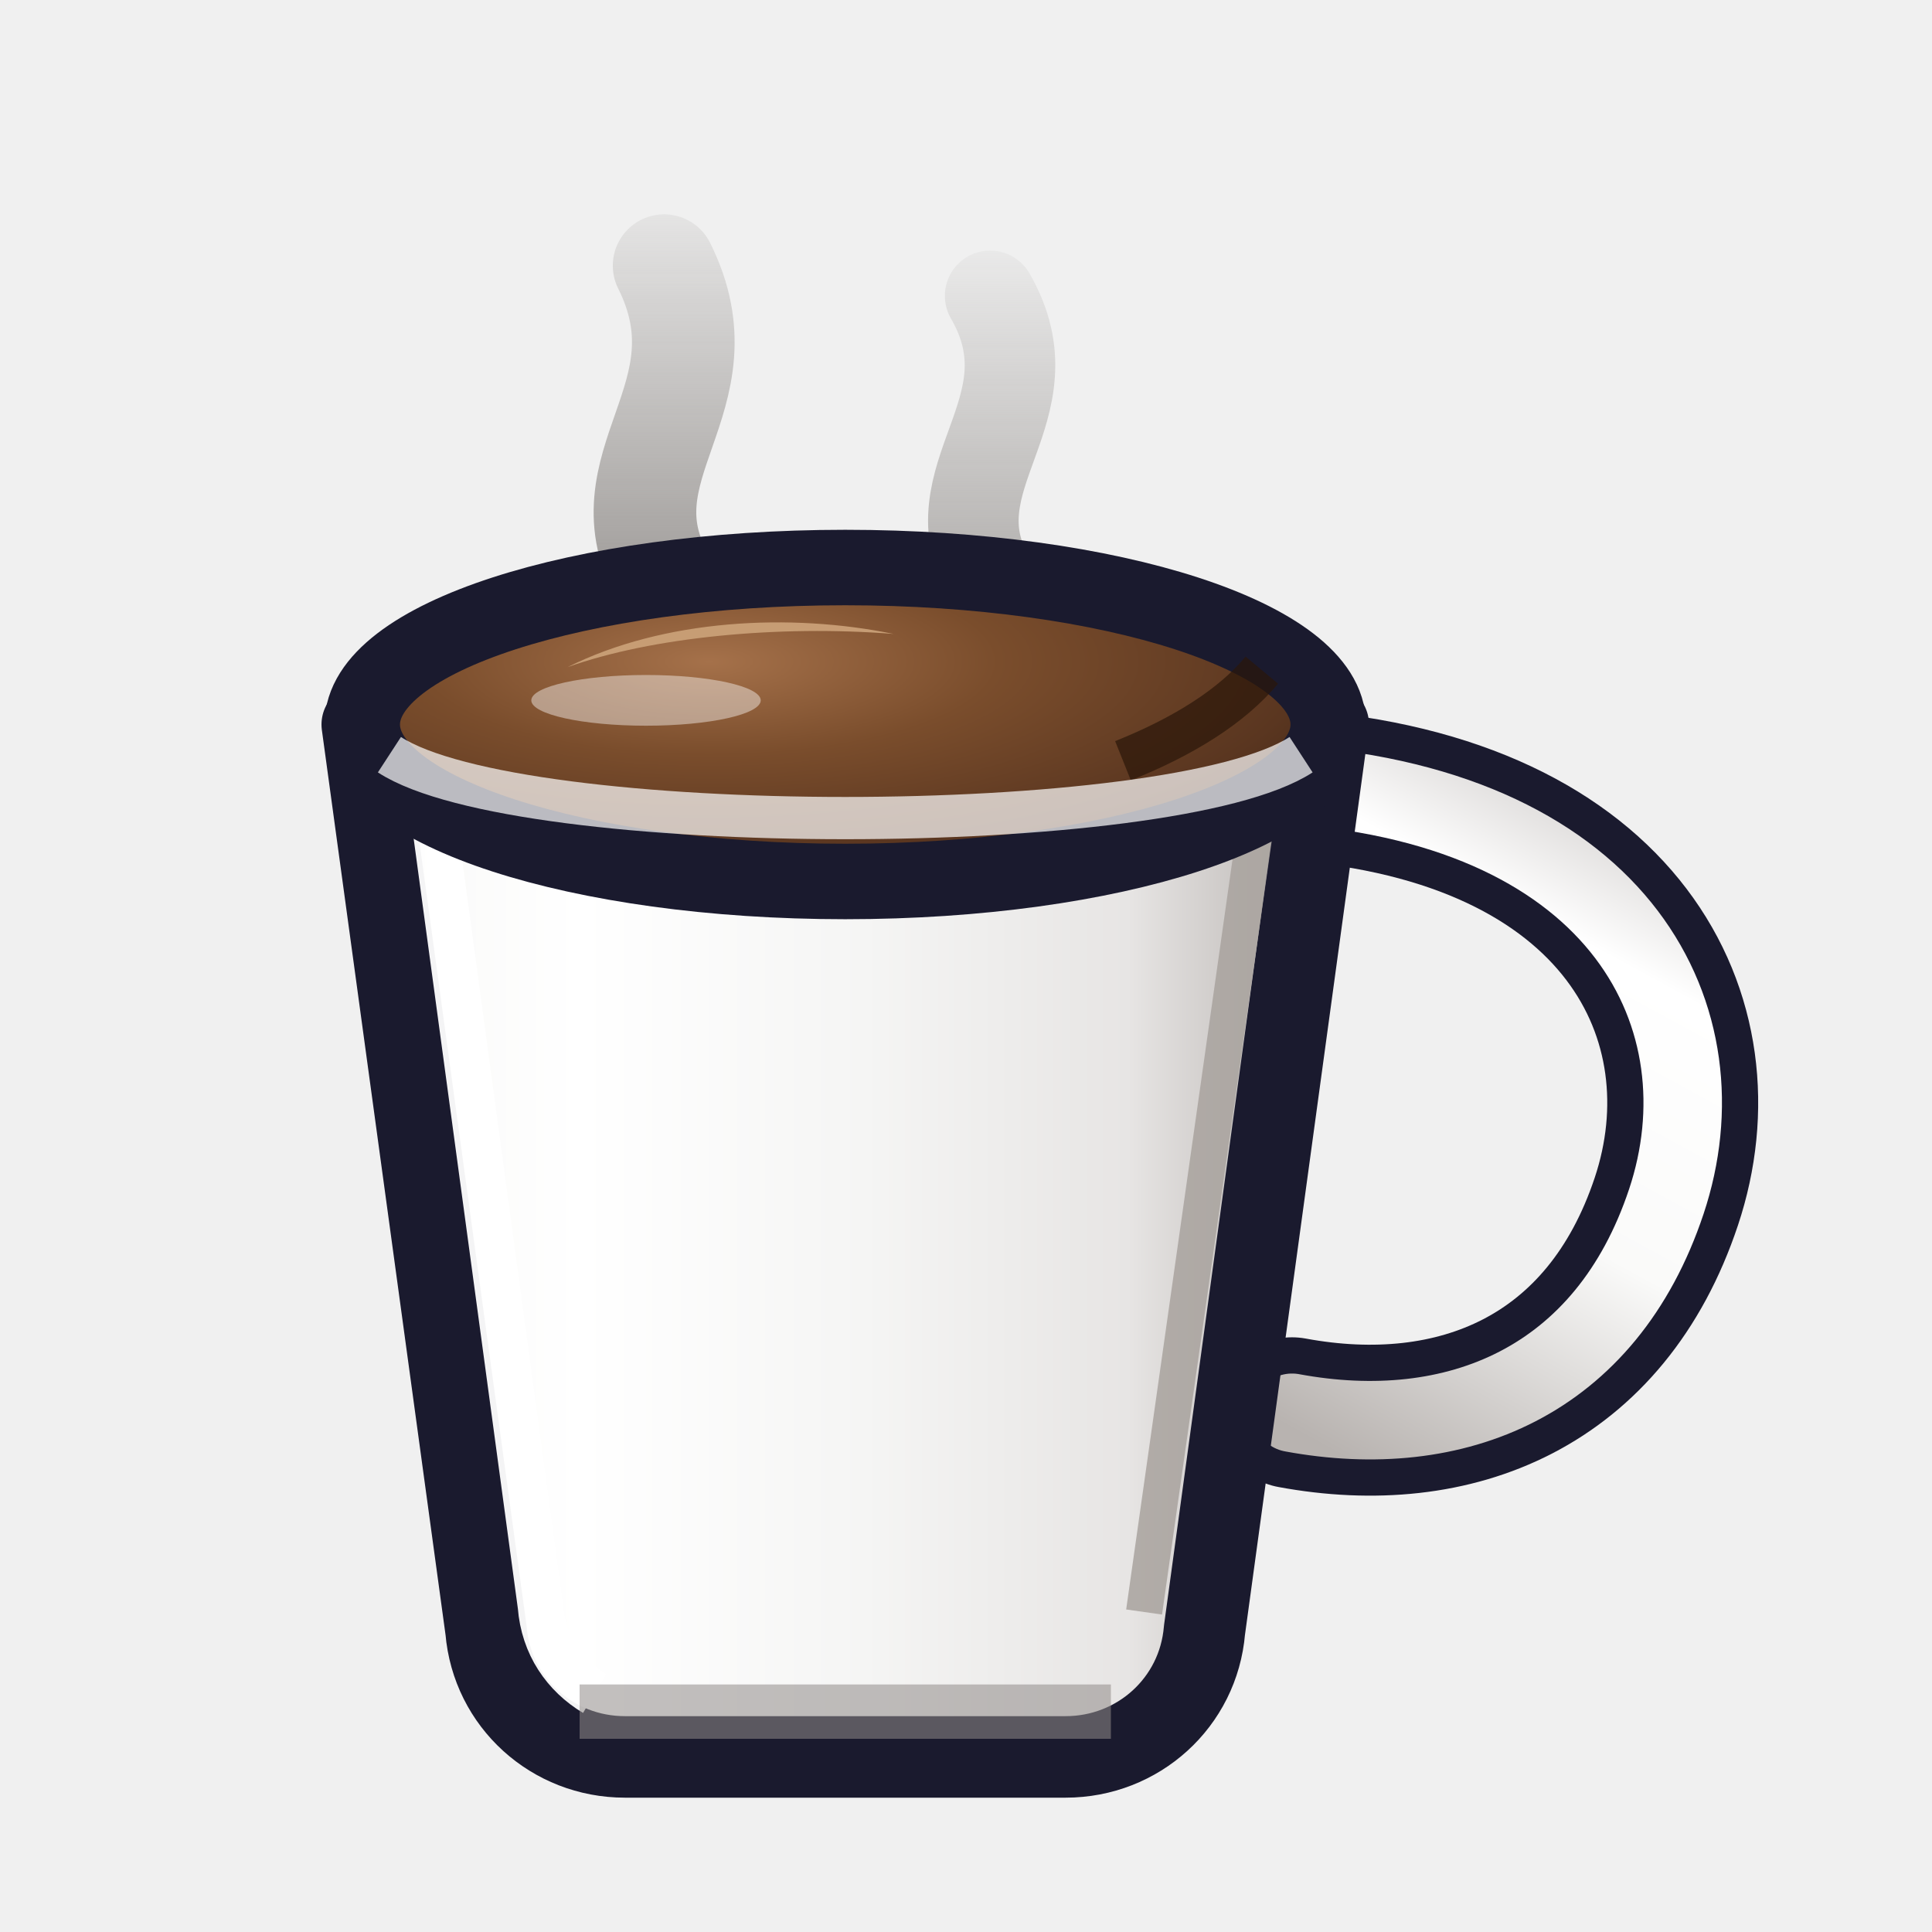
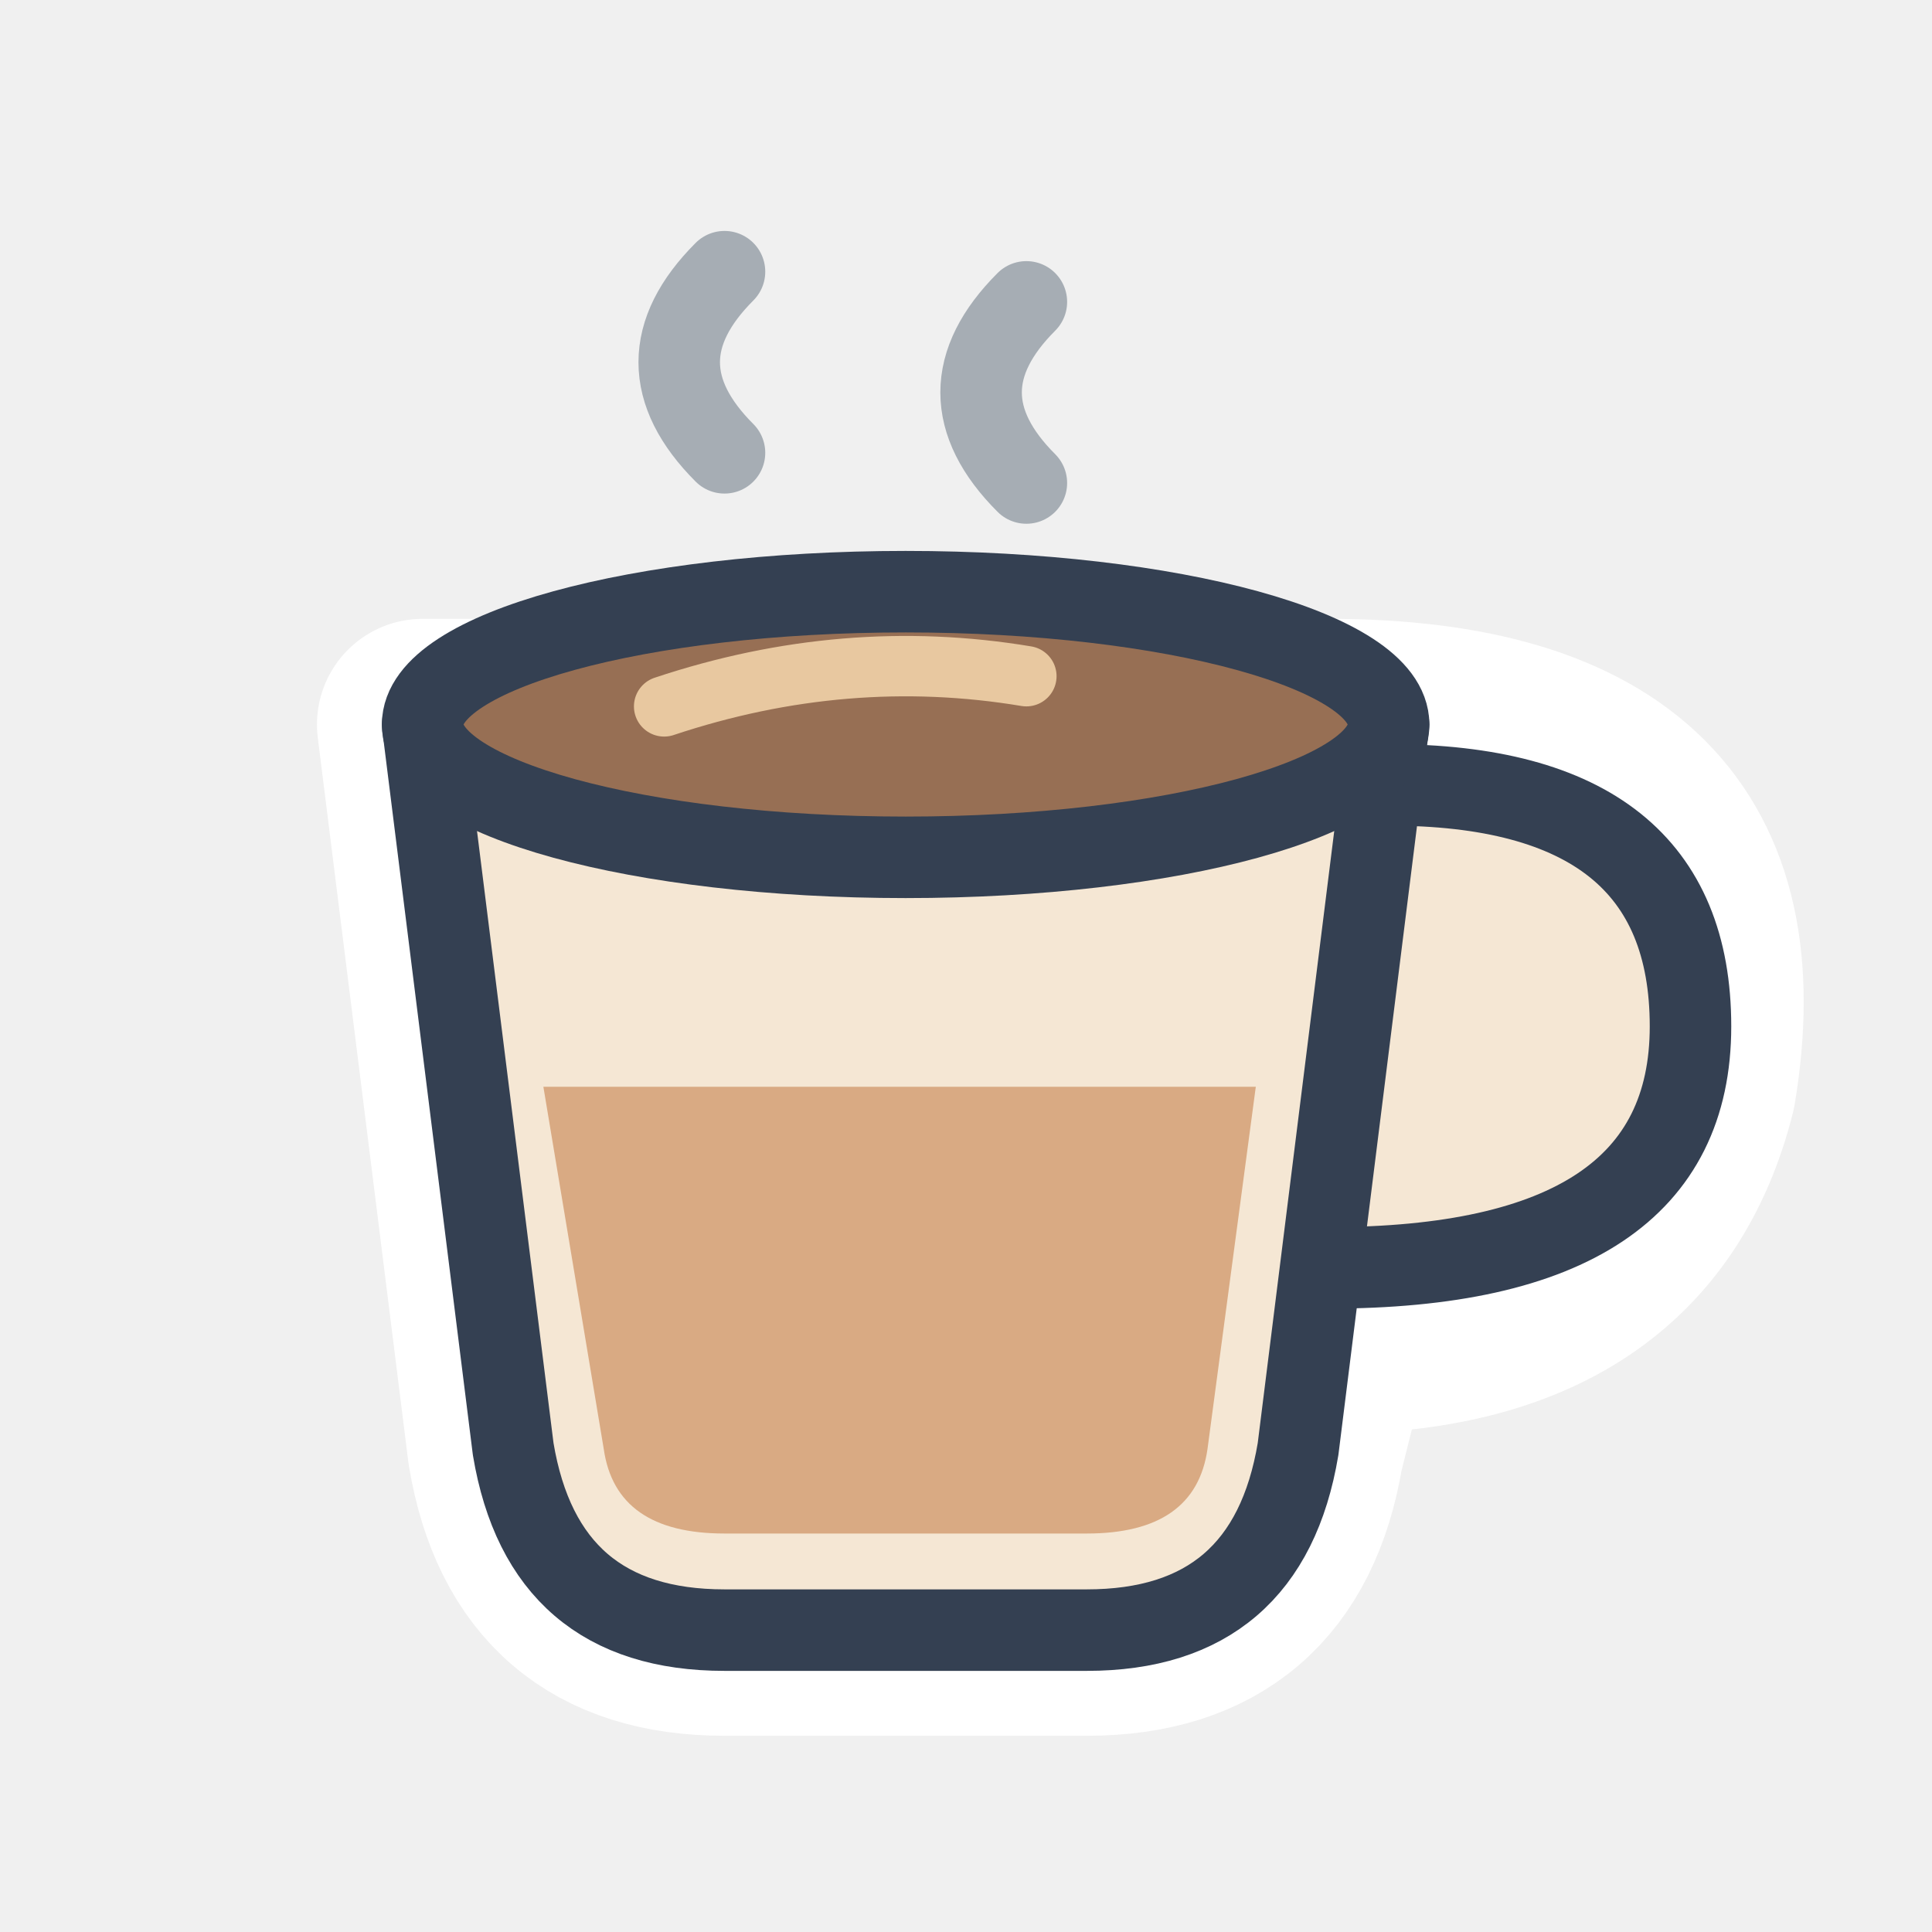
<svg xmlns="http://www.w3.org/2000/svg" width="32" height="32" viewBox="0 0 32 32">
  <defs>
-     <linearGradient id="cCup" gradientUnits="userSpaceOnUse" x1="6.2" y1="20" x2="21.8" y2="20">
-       <stop offset="0" stop-color="#c7c3c1" />
-       <stop offset="0.06" stop-color="#fafaf9" />
-       <stop offset="0.22" stop-color="#ffffff" />
-       <stop offset="0.52" stop-color="#f5f5f4" />
-       <stop offset="0.80" stop-color="#e7e5e4" />
-       <stop offset="1" stop-color="#b8b3b0" />
-     </linearGradient>
-     <radialGradient id="cBrew" cx="0.36" cy="0.30" r="0.85">
-       <stop offset="0" stop-color="#a5714a" />
-       <stop offset="0.35" stop-color="#7a4d2c" />
-       <stop offset="0.72" stop-color="#5a3620" />
-       <stop offset="1" stop-color="#331d0f" />
-     </radialGradient>
-     <linearGradient id="cHandle" gradientUnits="userSpaceOnUse" x1="22" y1="24" x2="28" y2="13">
-       <stop offset="0" stop-color="#b8b3b0" />
-       <stop offset="0.40" stop-color="#fafaf9" />
-       <stop offset="0.75" stop-color="#ffffff" />
-       <stop offset="1" stop-color="#c7c3c1" />
-     </linearGradient>
-     <linearGradient id="cSteam" gradientUnits="userSpaceOnUse" x1="12" y1="9.5" x2="12" y2="2.5">
-       <stop offset="0" stop-color="#8f8b88" stop-opacity="0.8" />
-       <stop offset="1" stop-color="#8f8b88" stop-opacity="0" />
-     </linearGradient>
-     <linearGradient id="cSteam2" gradientUnits="userSpaceOnUse" x1="16.5" y1="9.5" x2="16.5" y2="3.5">
-       <stop offset="0" stop-color="#8f8b88" stop-opacity="0.62" />
-       <stop offset="1" stop-color="#8f8b88" stop-opacity="0" />
-     </linearGradient>
+     <path id="outline" d="M7 12H22Q29 12 28 18 27 22 22 22L21.5 24Q21 27 18 27H12Q9 27 8.5 24Z" />
  </defs>
-   <path d="M11.0 9.6 C9.9 7.7 12.1 6.6 11.0 4.4" fill="none" stroke="url(#cSteam)" stroke-width="1.7" stroke-linecap="round" />
-   <path d="M16.4 9.6 C15.4 7.9 17.5 6.8 16.4 4.9" fill="none" stroke="url(#cSteam2)" stroke-width="1.5" stroke-linecap="round" />
-   <path d="M21.4 13.0 C26.9 13.4 28.6 16.9 27.6 19.9 C26.6 22.9 24.1 23.9 21.4 23.4" fill="none" stroke="#1a1a2e" stroke-width="2.5" stroke-linecap="round" />
-   <path d="M21.4 13.0 C26.9 13.4 28.6 16.9 27.6 19.9 C26.6 22.9 24.1 23.9 21.4 23.4" fill="none" stroke="url(#cHandle)" stroke-width="1.3" stroke-linecap="round" />
-   <path d="M6.0 12 L8.05 27.0 C8.15 28.2 9.15 29.1 10.35 29.1 L17.65 29.1 C18.85 29.1 19.85 28.2 19.95 27.0 L22.0 12 Z" fill="url(#cCup)" stroke="#1a1a2e" stroke-width="1.35" stroke-linejoin="round" />
-   <path d="M7.15 13.3 L8.95 26.6 C9.0 27.25 9.35 27.75 9.85 28.05" fill="none" stroke="#ffffff" stroke-width="0.75" opacity="0.95" />
-   <path d="M20.85 13.3 L18.95 26.7" fill="none" stroke="#a8a29e" stroke-width="0.6" opacity="0.85" />
-   <path d="M9.6 28.35 L18.4 28.35" fill="none" stroke="#8f8b88" stroke-width="0.9" opacity="0.55" />
-   <ellipse cx="14" cy="12" rx="8" ry="2.6" fill="url(#cBrew)" stroke="#1a1a2e" stroke-width="1.25" />
-   <path d="M9.4 11.05 C11.0 10.25 13.1 10.15 14.8 10.5 C12.9 10.35 10.8 10.55 9.4 11.05 Z" fill="#c9a077" opacity="0.95" />
-   <ellipse cx="10.7" cy="11.6" rx="1.9" ry="0.42" fill="#ffffff" opacity="0.42" />
-   <path d="M18.6 12.6 C19.6 12.2 20.4 11.7 20.9 11.1" fill="none" stroke="#2a1608" stroke-width="0.7" opacity="0.7" />
-   <path d="M6.45 12.5 C8.6 13.9 19.4 13.9 21.55 12.5" fill="none" stroke="#ffffff" stroke-width="0.7" opacity="0.7" />
+   <use href="#outline" fill="none" stroke="#fff" stroke-width="3.5" stroke-linejoin="round" stroke-linecap="round" />
+   <g stroke="#344052" stroke-width="1.35" stroke-linejoin="round" stroke-linecap="round">
+     <path d="M21 13h2q5 0 5 4t-6 4" fill="#f5e7d4" />
+     <path d="M7 12h16l-1.5 12q-.5 3-3.5 3h-6q-3 0-3.5-3Z" fill="#f5e7d4" />
+     <path d="m9 18 1 6q.2 1.4 2 1.4h6q1.8 0 2-1.4l.8-6Z" fill="#d9aa83" stroke="none" />
+     <ellipse cx="15" cy="12" rx="8" ry="2.2" fill="#976f54" />
+     <path d="M11 11.7q3-1 6-.5" stroke="#e8c8a0" stroke-width="1" fill="none" />
+     <path d="M12 7.5q-1.5-1.5 0-3M17 8q-1.5-1.5 0-3" stroke="#a6adb4" fill="none" />
+   </g>
</svg>
